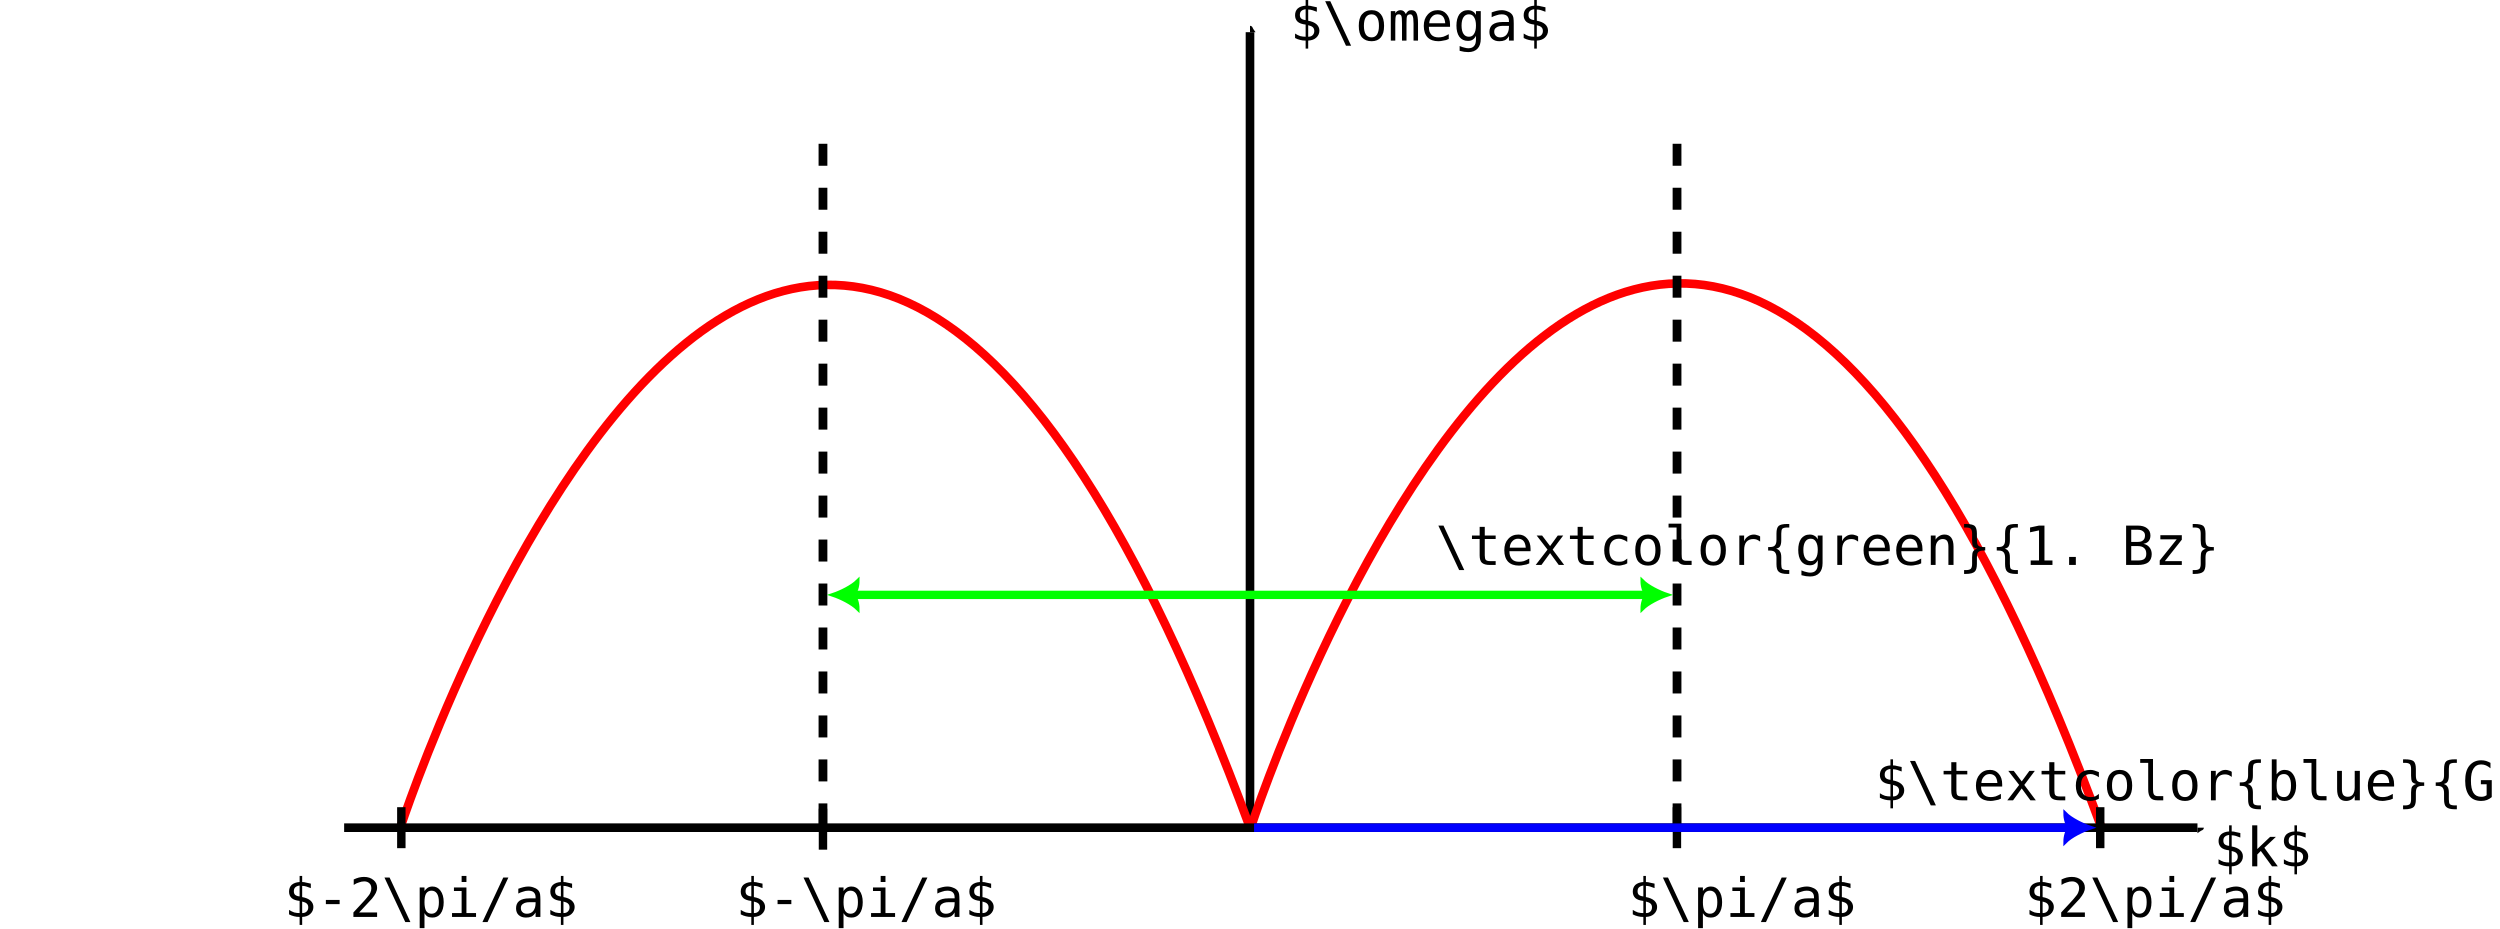
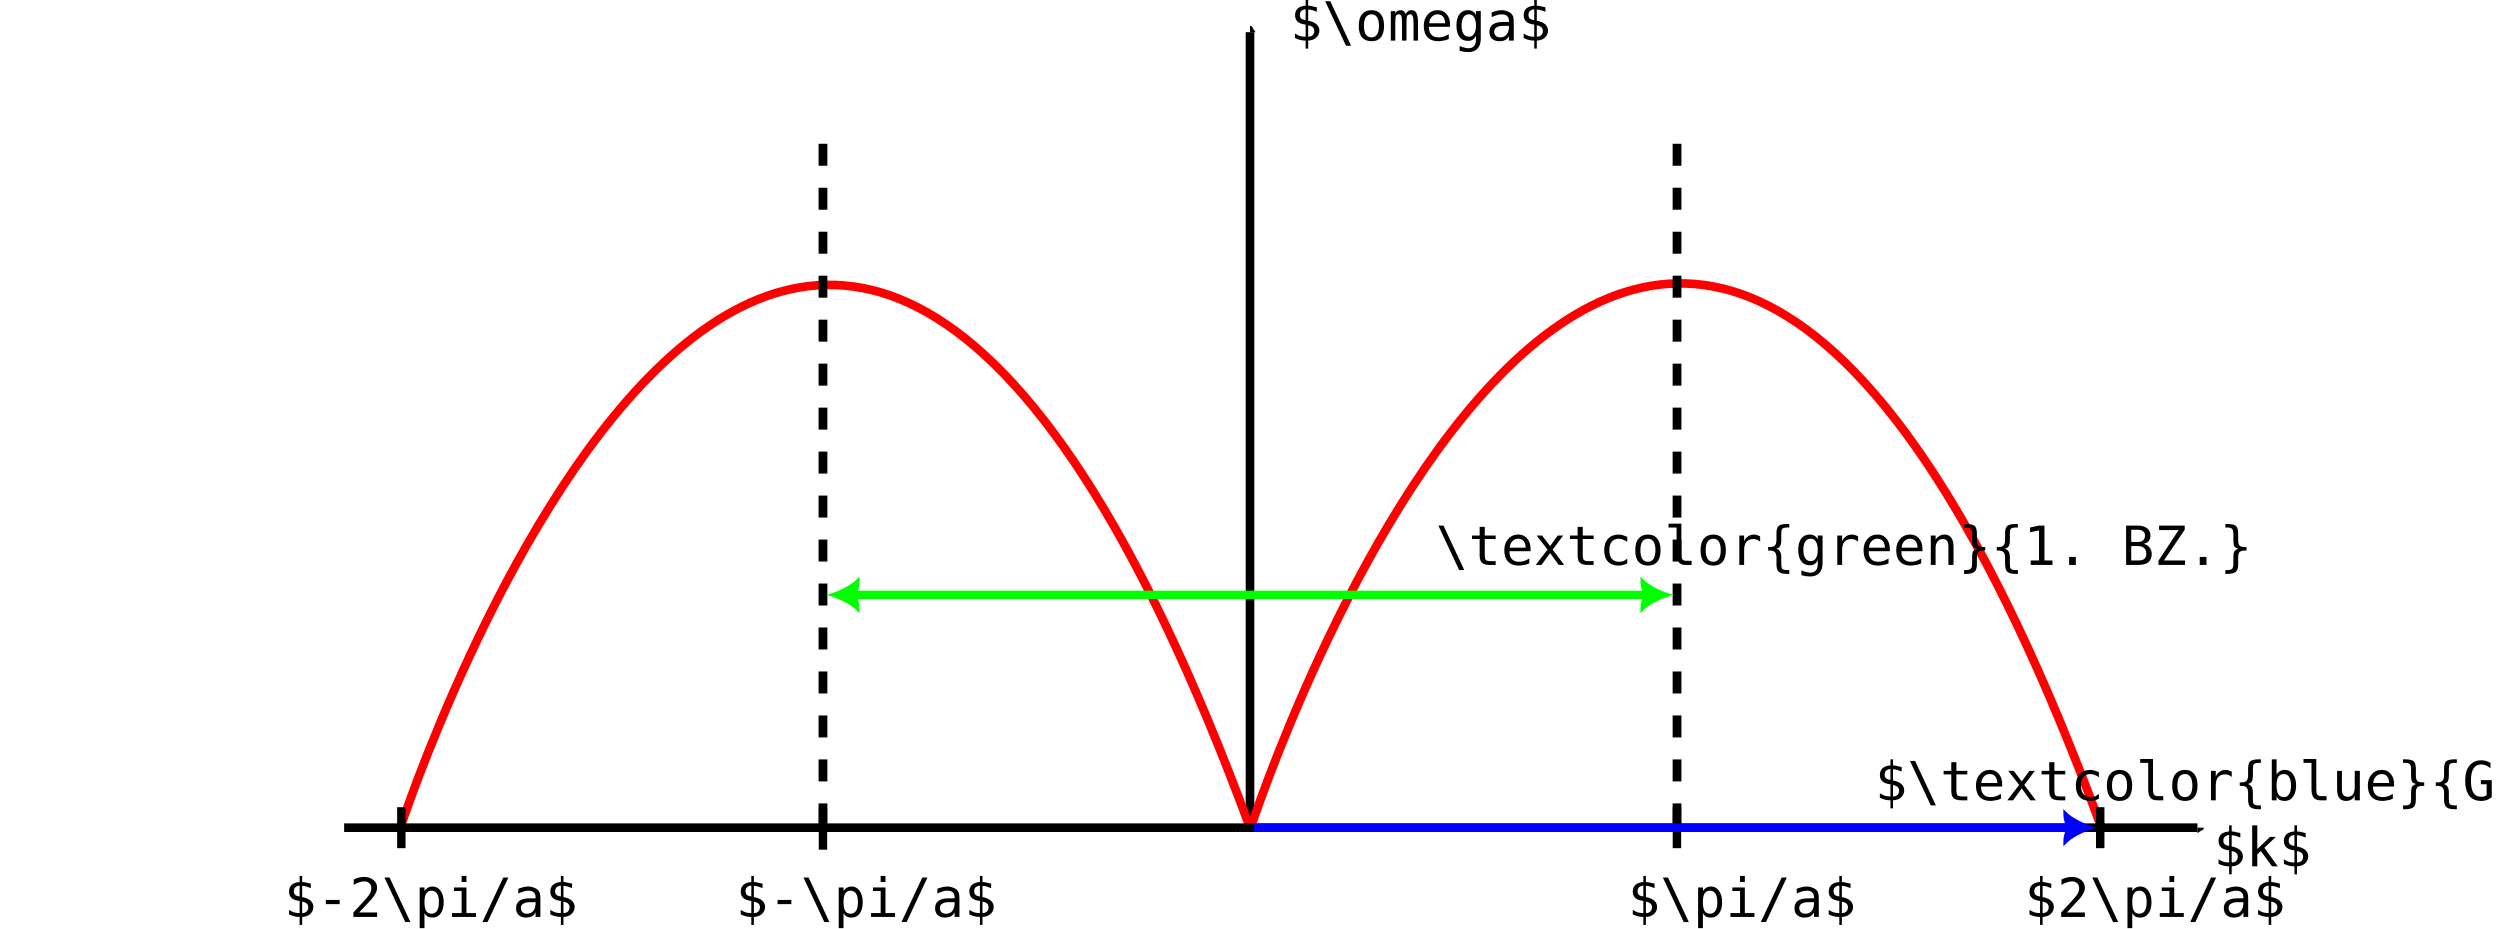
<svg xmlns="http://www.w3.org/2000/svg" width="122mm" height="45.294mm" viewBox="0 0 122 45.294" version="1.1" id="svg8">
  <defs id="defs2">
    <marker style="overflow:visible" id="marker3383" refX="0" refY="0" orient="auto-start-reverse" markerWidth="3.887" markerHeight="4.364" viewBox="0 0 5.887 6.609" preserveAspectRatio="xMidYMid">
      <path transform="scale(0.5)" style="fill:context-stroke;fill-rule:evenodd;stroke:context-stroke;stroke-width:1pt" d="m 6,0 c -3,1 -7,3 -9,5 0,0 0,-4 2,-5 -2,-1 -2,-5 -2,-5 2,2 6,4 9,5 z" id="path3381" />
    </marker>
    <marker style="overflow:visible" id="marker2243" refX="0" refY="0" orient="auto-start-reverse" markerWidth="3.887" markerHeight="4.364" viewBox="0 0 5.887 6.609" preserveAspectRatio="xMidYMid">
      <path transform="scale(0.5)" style="fill:context-stroke;fill-rule:evenodd;stroke:context-stroke;stroke-width:1pt" d="m 6,0 c -3,1 -7,3 -9,5 0,0 0,-4 2,-5 -2,-1 -2,-5 -2,-5 2,2 6,4 9,5 z" id="path2241" />
    </marker>
    <marker style="overflow:visible" id="Arrow5" refX="0" refY="0" orient="auto-start-reverse" markerWidth="3.887" markerHeight="4.364" viewBox="0 0 5.887 6.609" preserveAspectRatio="xMidYMid">
      <path transform="scale(0.5)" style="fill:context-stroke;fill-rule:evenodd;stroke:context-stroke;stroke-width:1pt" d="m 6,0 c -3,1 -7,3 -9,5 0,0 0,-4 2,-5 -2,-1 -2,-5 -2,-5 2,2 6,4 9,5 z" id="path8893" />
    </marker>
    <marker id="marker-arrow-1.5923999999999998" orient="auto-start-reverse" refY="0" refX="0" markerHeight="1.69" markerWidth="0.911">
      <g transform="scale(1.073399)" id="g170">
        <path d="M -1.554,2.072 C -1.425,1.295 0,0.13 0.389,0 0,-0.13 -1.425,-1.295 -1.554,-2.072" style="fill:none;stroke:#000000;stroke-width:0.6;stroke-linecap:round;stroke-linejoin:round;stroke-miterlimit:10;stroke-dasharray:none;stroke-opacity:1" id="path168" />
      </g>
    </marker>
    <marker id="marker-arrow-1.5923999999999998-3" orient="auto-start-reverse" refY="0" refX="0" markerHeight="1.69" markerWidth="0.911">
      <g transform="scale(1.073399)" id="g237">
        <path d="M -1.554,2.072 C -1.425,1.295 0,0.13 0.389,0 0,-0.13 -1.425,-1.295 -1.554,-2.072" style="fill:none;stroke:#000000;stroke-width:0.6;stroke-linecap:round;stroke-linejoin:round;stroke-miterlimit:10;stroke-dasharray:none;stroke-opacity:1" id="path235" />
      </g>
    </marker>
    <marker id="marker-arrow-1.5923999999999998-9" orient="auto-start-reverse" refY="0" refX="0" markerHeight="1.69" markerWidth="0.911">
      <g transform="scale(1.073399)" id="g966">
        <path d="M -1.554,2.072 C -1.425,1.295 0,0.13 0.389,0 0,-0.13 -1.425,-1.295 -1.554,-2.072" style="fill:none;stroke:#000000;stroke-width:0.6;stroke-linecap:round;stroke-linejoin:round;stroke-miterlimit:10;stroke-dasharray:none;stroke-opacity:1" id="path964" />
      </g>
    </marker>
  </defs>
  <g id="layer1" transform="translate(0,-177)">
    <path style="fill:none;fill-opacity:1;fill-rule:evenodd;stroke:#000000;stroke-width:0.421;stroke-dasharray:none;stroke-opacity:1;-inkscape-stroke:none;marker-start:none;marker-end:url(#marker-arrow-1.5923999999999998);stop-color:#000000" d="M 61,217.391 V 178.571" id="path62" />
    <path style="fill:none;fill-opacity:1;fill-rule:evenodd;stroke:#ff0000;stroke-width:0.421;stroke-dasharray:none;stroke-opacity:1;-inkscape-stroke:none;marker-start:none;marker-end:none;stop-color:#000000" d="m 19.536,217.391 c 0,0 19.479,-59.599 41.464,0" id="path250" />
    <path style="fill:none;fill-opacity:1;fill-rule:evenodd;stroke:#ff0000;stroke-width:0.421;stroke-dasharray:none;stroke-opacity:1;-inkscape-stroke:none;marker-start:none;marker-end:none;stop-color:#000000" d="m 61.061,217.318 c 0,0 19.479,-59.599 41.464,0" id="path250-6" />
    <path style="fill:none;fill-opacity:1;fill-rule:evenodd;stroke:#000000;stroke-width:0.421;stroke-dasharray:none;stroke-opacity:1;-inkscape-stroke:none;marker-start:none;marker-end:url(#marker-arrow-1.5923999999999998);stop-color:#000000" d="M 16.794,217.391 H 107.236" id="path248" />
    <path style="fill:none;fill-opacity:1;fill-rule:evenodd;stroke:#000000;stroke-width:0.429;stroke-dasharray:1.073, 1.073;stroke-opacity:1;-inkscape-stroke:none;marker-start:none;marker-end:none;stop-color:#000000" d="M 40.161,217.279 V 183.329" id="path339" />
    <path style="fill:none;fill-opacity:1;fill-rule:evenodd;stroke:#000000;stroke-width:0.429;stroke-dasharray:1.073, 1.073;stroke-opacity:1;-inkscape-stroke:none;marker-start:none;marker-end:none;stop-color:#000000" d="M 81.839,217.279 V 183.329" id="path339-7" />
    <path style="fill:none;fill-opacity:1;fill-rule:evenodd;stroke:#000000;stroke-width:0.411;stroke-dasharray:none;stroke-opacity:1;-inkscape-stroke:none;marker-start:none;marker-end:none;stop-color:#000000" d="m 81.834,216.391 v 2" id="path449" />
    <path style="fill:none;fill-opacity:1;fill-rule:evenodd;stroke:#000000;stroke-width:0.411;stroke-dasharray:none;stroke-opacity:1;-inkscape-stroke:none;marker-start:none;marker-end:none;stop-color:#000000" d="m 40.161,216.464 v 2" id="path449-5" />
    <path style="fill:none;fill-opacity:1;fill-rule:evenodd;stroke:#000000;stroke-width:0.411;stroke-dasharray:none;stroke-opacity:1;-inkscape-stroke:none;marker-start:none;marker-end:none;stop-color:#000000" d="m 19.585,216.391 v 2" id="path449-5-6" />
    <text style="font-size:2.646px;font-family:monospace;-inkscape-font-specification:'monospace, Normal';fill:#000000;fill-opacity:1;stroke:none;stroke-width:0.265" xml:space="preserve" id="text486" y="221.744" x="35.898">
      <tspan id="tspan484" x="35.898" y="221.744" style="stroke-width:0.265">$-\pi/a$</tspan>
    </text>
    <text style="font-size:2.646px;font-family:monospace;-inkscape-font-specification:'monospace, Normal';fill:#000000;fill-opacity:1;stroke:none;stroke-width:0.265" xml:space="preserve" id="text486-1" y="221.744" x="79.429">
      <tspan id="tspan484-2" x="79.429" y="221.744" style="stroke-width:0.265">$\pi/a$</tspan>
    </text>
    <text style="font-size:2.646px;font-family:monospace;-inkscape-font-specification:'monospace, Normal';fill:#000000;fill-opacity:1;stroke:none;stroke-width:0.265" xml:space="preserve" id="text486-1-7" y="221.744" x="98.789">
      <tspan id="tspan484-2-0" x="98.789" y="221.744" style="stroke-width:0.265">$2\pi/a$</tspan>
    </text>
    <text style="font-size:2.646px;font-family:monospace;-inkscape-font-specification:'monospace, Normal';fill:#000000;fill-opacity:1;stroke:none;stroke-width:0.265" xml:space="preserve" id="text486-3" y="221.744" x="13.857">
      <tspan id="tspan484-5" x="13.857" y="221.744" style="stroke-width:0.265">$-2\pi/a$</tspan>
    </text>
    <text style="font-size:2.646px;font-family:monospace;-inkscape-font-specification:'monospace, Normal';fill:#000000;fill-opacity:1;stroke:none;stroke-width:0.265" xml:space="preserve" id="text954" y="219.275" x="108.015">
      <tspan id="tspan952" x="108.015" y="219.275" style="stroke-width:0.265">$k$</tspan>
    </text>
    <path style="fill:none;fill-opacity:1;fill-rule:evenodd;stroke:#000000;stroke-width:0.411;stroke-dasharray:none;stroke-opacity:1;-inkscape-stroke:none;marker-start:none;marker-end:none;stop-color:#000000" d="m 102.491,216.391 v 2" id="path449-5-2" />
    <path style="fill:none;fill-opacity:1;fill-rule:evenodd;stroke:#00ff00;stroke-width:0.409;stroke-dasharray:none;stroke-opacity:1;-inkscape-stroke:none;marker-start:url(#marker2243);marker-end:url(#Arrow5);stop-color:#000000" d="M 41.451,206.03 H 80.549" id="path1162" />
    <text style="font-size:2.646px;font-family:monospace;-inkscape-font-specification:'monospace, Normal';fill:#000000;fill-opacity:1;stroke:none;stroke-width:0.265" xml:space="preserve" id="text2664" y="204.57" x="70.068">
-       <tspan id="tspan2662" x="70.068" y="204.57" style="stroke-width:0.265">\textcolor{green}{1. Bz}</tspan>
+       <tspan id="tspan2662" x="70.068" y="204.57" style="stroke-width:0.265">\textcolor{green}{1. BZ.}</tspan>
    </text>
    <path style="fill:none;fill-opacity:1;fill-rule:evenodd;stroke:#0000ff;stroke-width:0.415;stroke-dasharray:none;stroke-opacity:1;-inkscape-stroke:none;marker-start:none;marker-end:url(#marker3383);stop-color:#000000" d="M 61.198,217.391 H 101.193" id="path2818" />
    <text style="font-size:2.646px;font-family:monospace;-inkscape-font-specification:'monospace, Normal';fill:#000000;fill-opacity:1;stroke:none;stroke-width:0.265" xml:space="preserve" id="text3695" y="216.055" x="91.489">
      <tspan id="tspan3693" x="91.489" y="216.055" style="stroke-width:0.265">$\textcolor{blue}{G}$</tspan>
    </text>
    <text style="font-size:2.646px;font-family:monospace;-inkscape-font-specification:'monospace, Normal';fill:#000000;fill-opacity:1;stroke:none;stroke-width:0.265" xml:space="preserve" id="text313" y="178.981" x="62.949">
      <tspan id="tspan311" x="62.949" y="178.981" style="stroke-width:0.265">$\omega$</tspan>
    </text>
  </g>
</svg>
